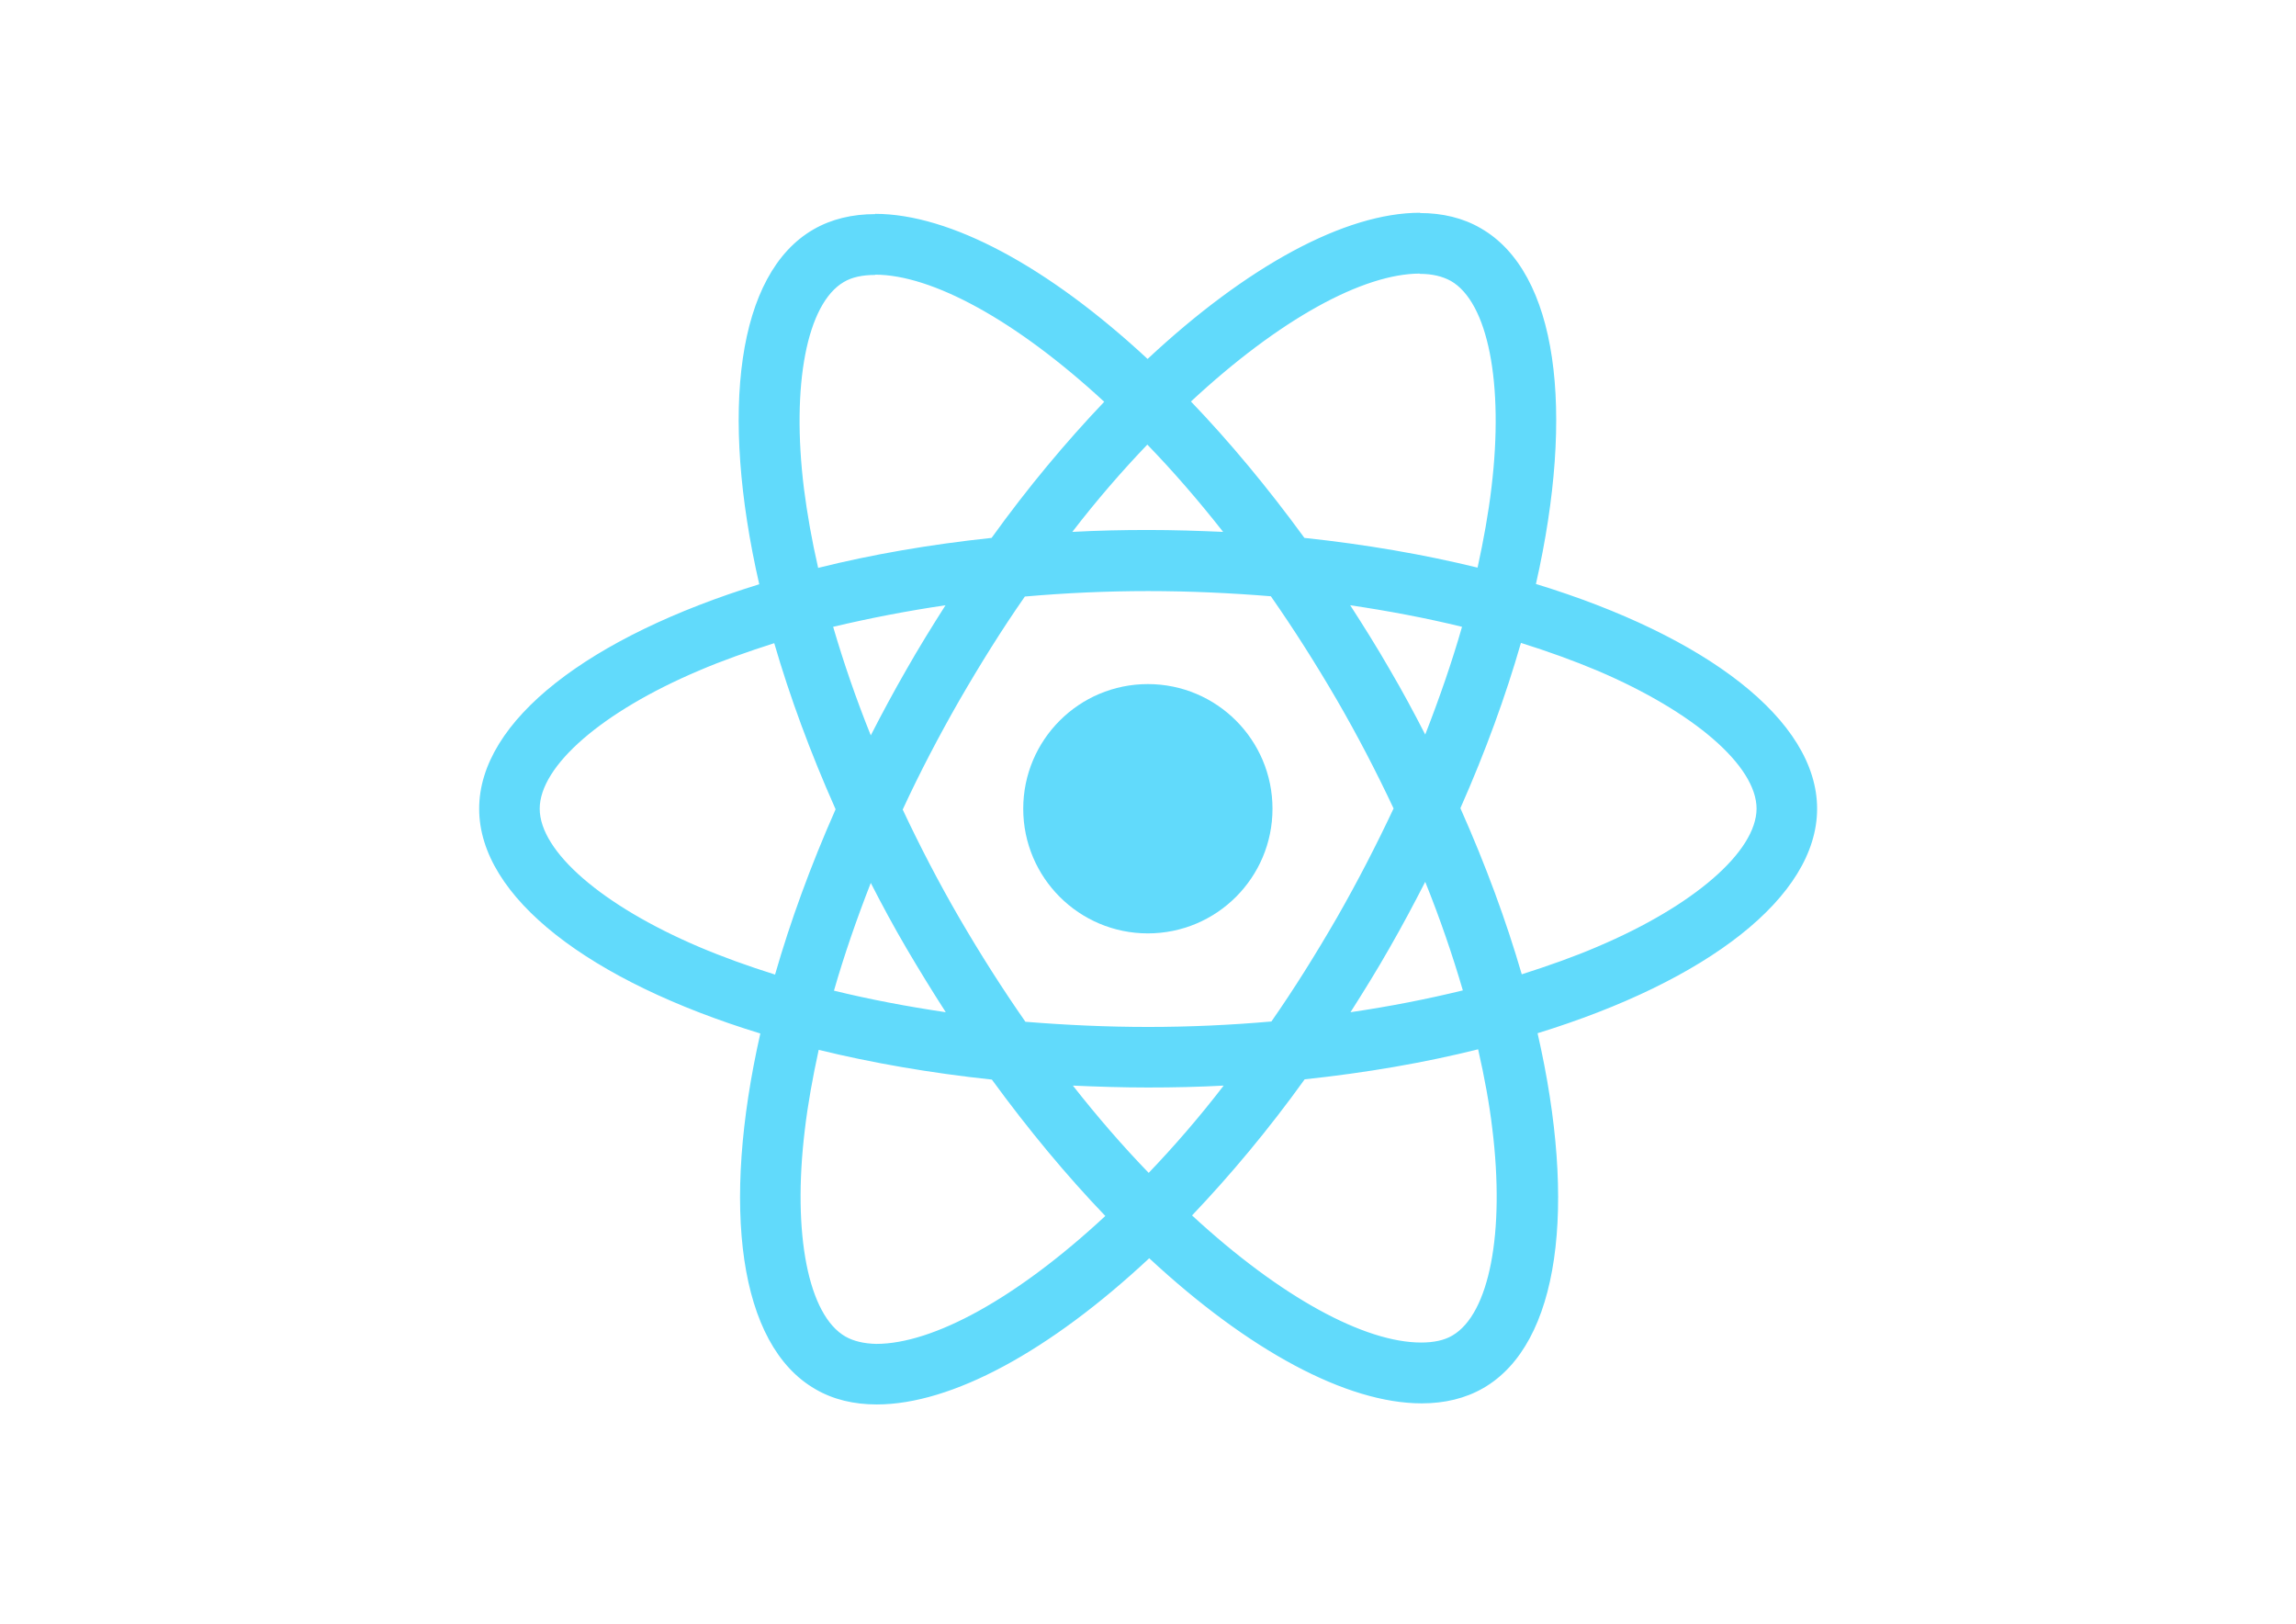
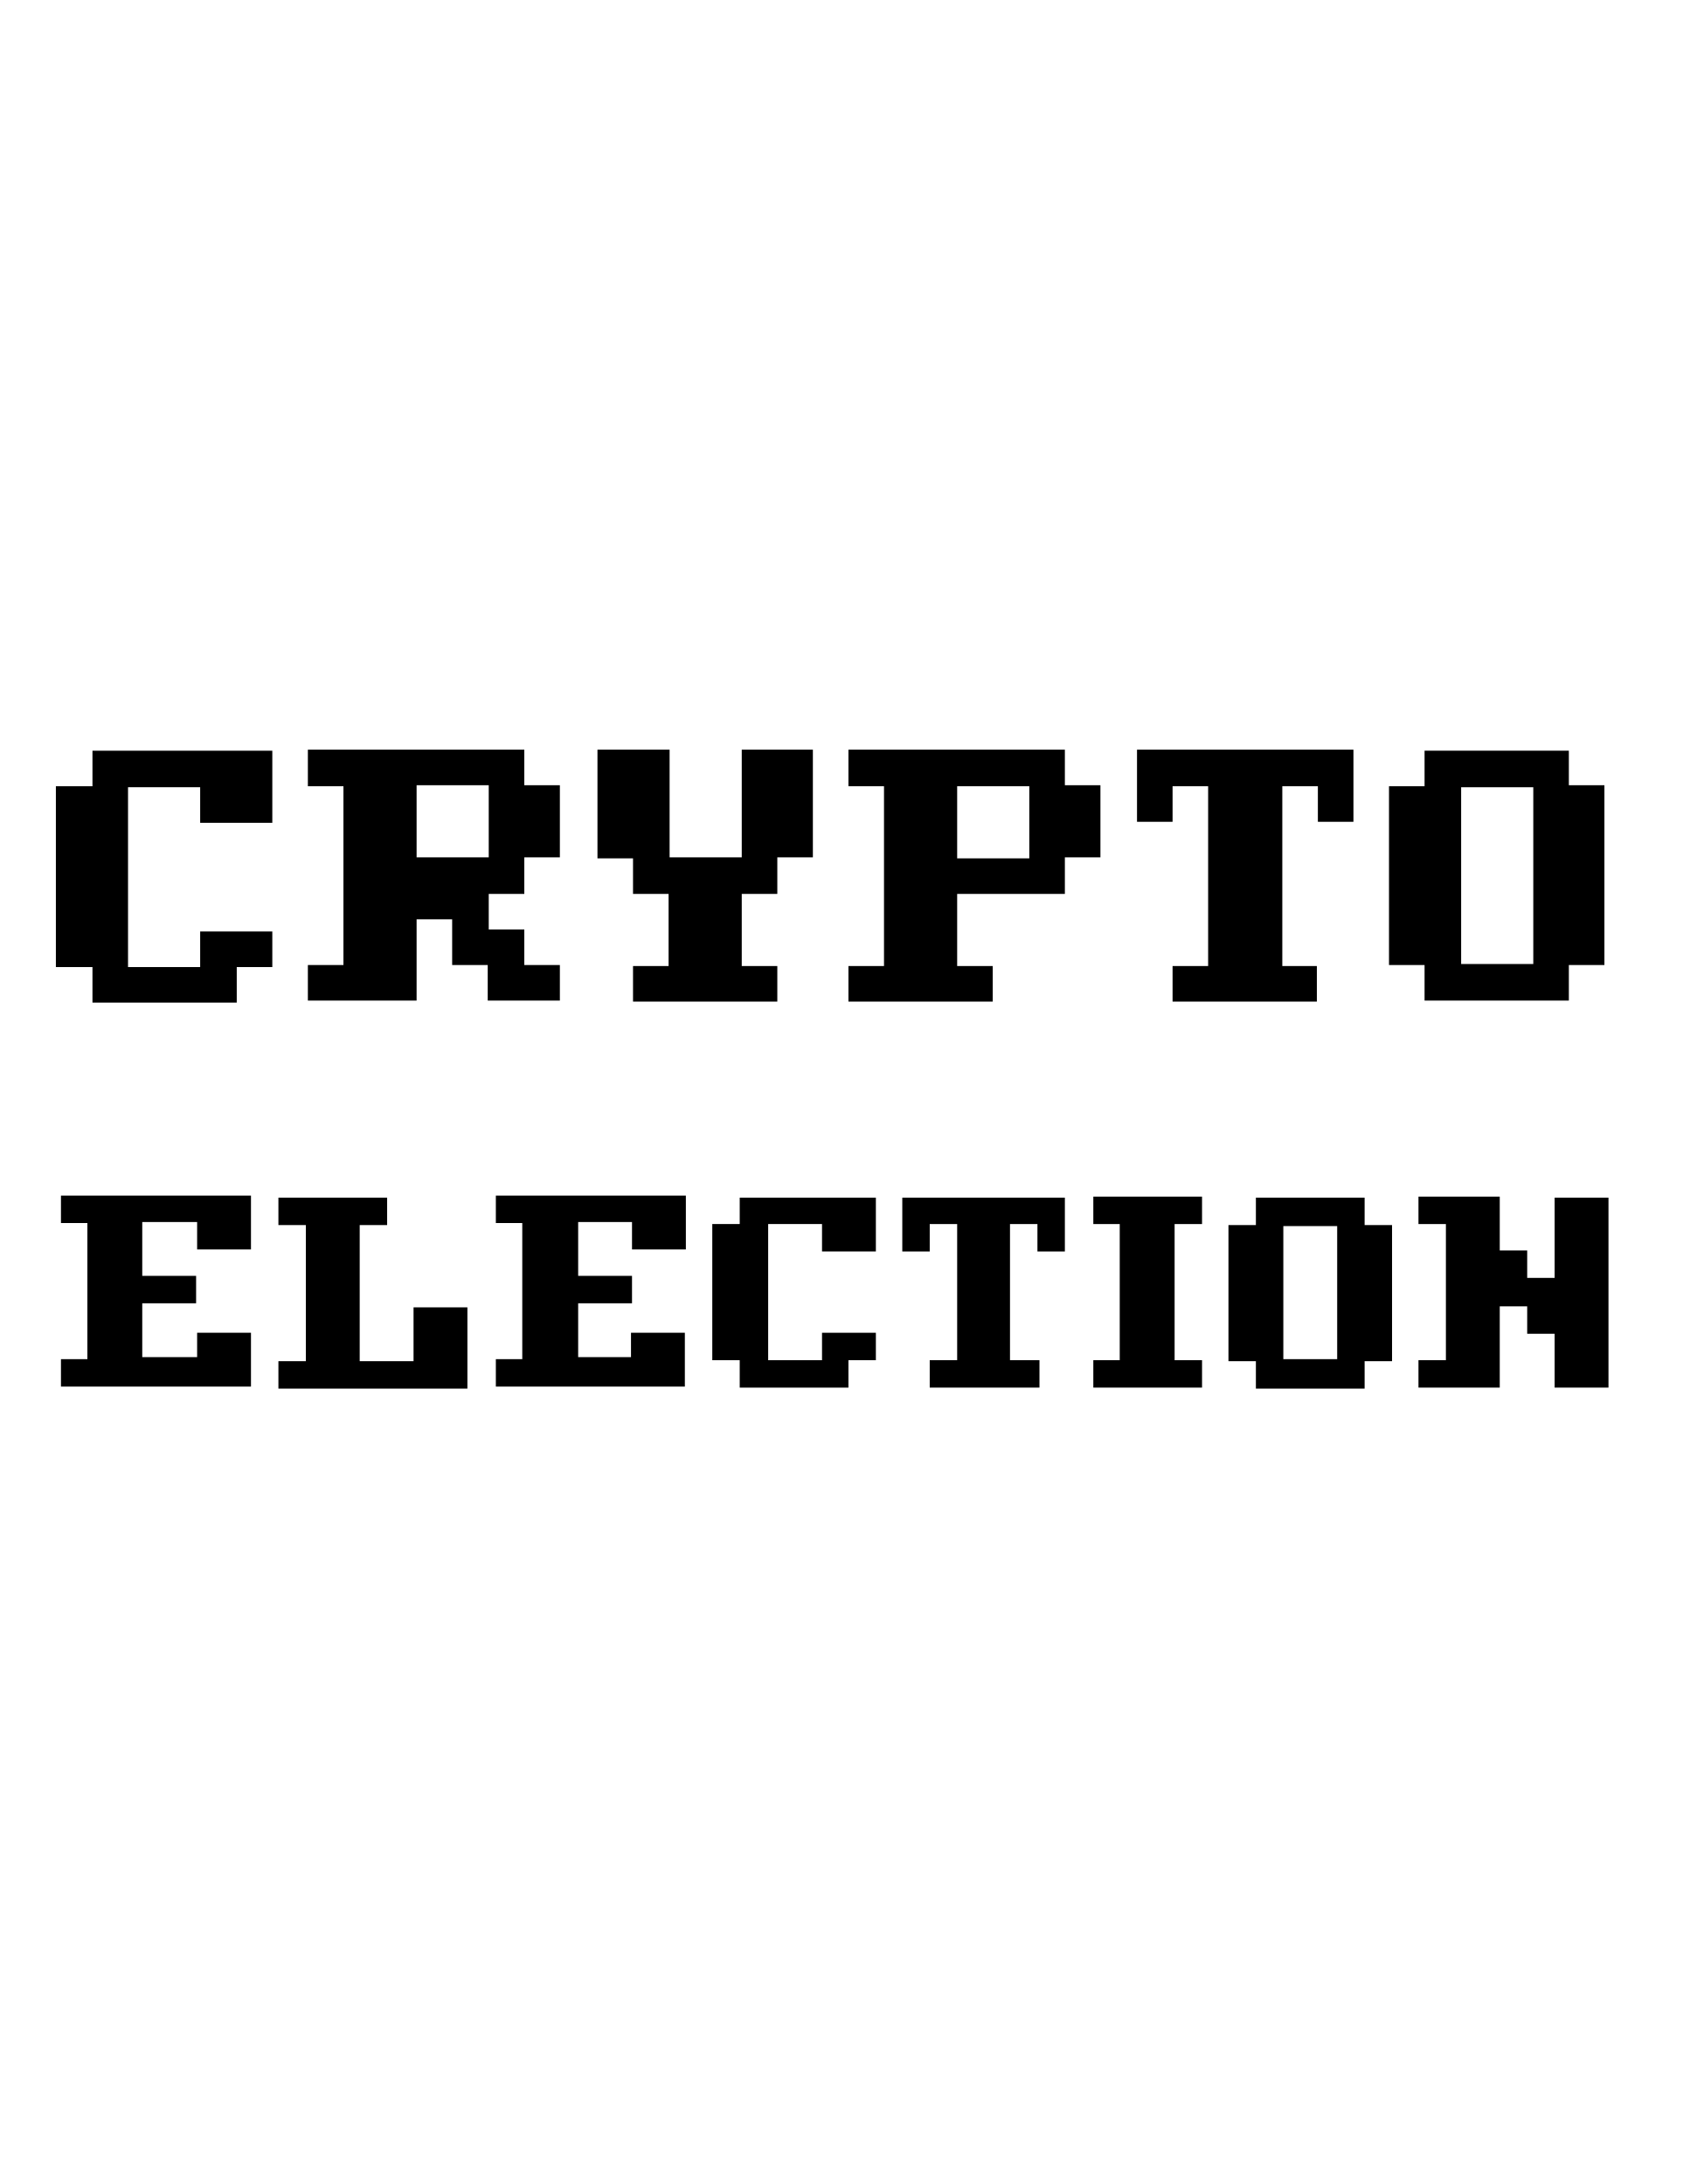
- <svg xmlns="http://www.w3.org/2000/svg" viewBox="0 0 841.9 595.3">
-   <g fill="#61DAFB">
-     <path d="M666.3 296.5c0-32.5-40.7-63.3-103.1-82.4 14.4-63.6 8-114.2-20.2-130.4-6.5-3.8-14.1-5.6-22.4-5.6v22.3c4.6 0 8.3.9 11.4 2.6 13.6 7.8 19.5 37.5 14.9 75.7-1.1 9.4-2.9 19.3-5.1 29.4-19.6-4.8-41-8.5-63.5-10.9-13.5-18.5-27.5-35.3-41.6-50 32.6-30.3 63.2-46.9 84-46.9V78c-27.5 0-63.5 19.6-99.9 53.6-36.4-33.8-72.4-53.2-99.9-53.2v22.3c20.7 0 51.4 16.5 84 46.6-14 14.7-28 31.4-41.3 49.9-22.6 2.4-44 6.1-63.6 11-2.3-10-4-19.7-5.2-29-4.7-38.2 1.1-67.9 14.6-75.8 3-1.8 6.9-2.6 11.5-2.6V78.5c-8.4 0-16 1.8-22.6 5.6-28.1 16.2-34.4 66.7-19.9 130.1-62.2 19.2-102.7 49.9-102.7 82.3 0 32.5 40.7 63.3 103.1 82.4-14.4 63.6-8 114.2 20.2 130.4 6.5 3.8 14.1 5.6 22.5 5.6 27.5 0 63.5-19.6 99.9-53.6 36.4 33.8 72.4 53.2 99.9 53.2 8.4 0 16-1.8 22.6-5.6 28.1-16.2 34.4-66.7 19.9-130.1 62-19.1 102.5-49.9 102.5-82.3zm-130.2-66.7c-3.7 12.9-8.3 26.2-13.5 39.5-4.1-8-8.4-16-13.1-24-4.6-8-9.5-15.8-14.4-23.4 14.2 2.1 27.9 4.7 41 7.9zm-45.8 106.5c-7.8 13.5-15.8 26.3-24.1 38.2-14.9 1.3-30 2-45.2 2-15.1 0-30.2-.7-45-1.9-8.3-11.9-16.4-24.6-24.2-38-7.6-13.1-14.5-26.4-20.8-39.8 6.2-13.4 13.2-26.8 20.7-39.9 7.8-13.5 15.8-26.3 24.1-38.2 14.9-1.3 30-2 45.2-2 15.1 0 30.2.7 45 1.9 8.3 11.9 16.4 24.6 24.2 38 7.6 13.1 14.5 26.4 20.8 39.8-6.3 13.4-13.2 26.8-20.7 39.9zm32.3-13c5.4 13.4 10 26.8 13.8 39.8-13.1 3.2-26.9 5.9-41.2 8 4.9-7.7 9.8-15.6 14.4-23.7 4.6-8 8.9-16.1 13-24.1zM421.2 430c-9.3-9.6-18.6-20.3-27.8-32 9 .4 18.2.7 27.5.7 9.4 0 18.7-.2 27.8-.7-9 11.7-18.3 22.4-27.5 32zm-74.4-58.9c-14.2-2.1-27.9-4.7-41-7.9 3.7-12.9 8.3-26.2 13.5-39.5 4.1 8 8.4 16 13.1 24 4.7 8 9.5 15.8 14.4 23.4zM420.7 163c9.3 9.6 18.6 20.3 27.8 32-9-.4-18.2-.7-27.5-.7-9.4 0-18.7.2-27.8.7 9-11.7 18.3-22.4 27.5-32zm-74 58.9c-4.9 7.7-9.8 15.6-14.4 23.7-4.6 8-8.9 16-13 24-5.4-13.4-10-26.8-13.8-39.8 13.1-3.1 26.9-5.8 41.2-7.9zm-90.5 125.2c-35.4-15.1-58.3-34.9-58.3-50.6 0-15.7 22.9-35.6 58.3-50.6 8.6-3.7 18-7 27.7-10.1 5.7 19.6 13.2 40 22.5 60.9-9.2 20.8-16.6 41.1-22.2 60.6-9.9-3.1-19.3-6.5-28-10.2zM310 490c-13.6-7.8-19.5-37.5-14.9-75.7 1.1-9.4 2.9-19.3 5.1-29.4 19.6 4.8 41 8.5 63.5 10.9 13.5 18.5 27.5 35.3 41.6 50-32.6 30.3-63.2 46.9-84 46.9-4.5-.1-8.3-1-11.3-2.7zm237.2-76.2c4.7 38.2-1.1 67.9-14.6 75.8-3 1.8-6.9 2.6-11.5 2.6-20.7 0-51.4-16.5-84-46.6 14-14.7 28-31.4 41.3-49.9 22.6-2.4 44-6.1 63.6-11 2.3 10.1 4.1 19.8 5.2 29.1zm38.5-66.7c-8.6 3.7-18 7-27.7 10.1-5.7-19.6-13.2-40-22.5-60.9 9.2-20.8 16.6-41.1 22.2-60.6 9.9 3.1 19.3 6.5 28.1 10.2 35.4 15.1 58.3 34.9 58.3 50.6-.1 15.7-23 35.6-58.4 50.6zM320.8 78.4z" />
-     <circle cx="420.9" cy="296.5" r="45.7" />
-     <path d="M520.5 78.1z" />
+ <svg xmlns="http://www.w3.org/2000/svg" version="1.1" id="Layer_1" x="0px" y="0px" viewBox="0 0 167 215" style="enable-background:new 0 0 167 215;" xml:space="preserve">
+   <g>
+     <path d="M9.1,77.4c0-2.3,0-3.5,0-3.5h17.7v7.1h-7.1v-3.5h-7.1v17.7h7.1v-3.5h7.1v3.5h-3.5v3.5H9.1v-3.5H5.5V77.4H9.1z" />
+     <path d="M30.3,73.8h21.3v3.5h3.5v7.1h-3.5V88h-3.5v3.5h3.5v3.5h3.5v3.5h-7.1v-3.5h-3.5v-4.5H41v8H30.3v-3.5h3.5V77.4h-3.5V73.8z    M48.1,84.4v-7.1H41v7.1H48.1z" />
+     <path d="M72.9,73.8H80v10.6h-3.5V88h-3.5v7.1h3.5v3.5H62.3v-3.5h3.5V88h-3.5v-3.5h-3.5V73.8h7.1v10.6h7.1V73.8z" />
+     <path d="M83.5,73.8h21.3v3.5h3.5v7.1h-3.5V88H94.2v7.1h3.5v3.5H83.5v-3.5h3.5V77.4h-3.5V73.8z M101.3,77.4h-7.1v7.1h7.1V77.4z" />
+     <path d="M126.1,95.1h3.5v3.5h-14.2v-3.5h3.5V77.4h-3.5v3.5h-3.5v-7.1h21.3v7.1h-3.5v-3.5h-3.5V95.1z" />
+     <path d="M154.4,73.8v3.5h3.5v17.7h-3.5v3.5h-14.2v-3.5h-3.5V77.4h3.5v-3.5H154.4z M143.8,77.5v17.4h7.1V77.5H143.8z" />
+   </g>
+   <g>
+     <path d="M19.4,133.9v-2.7h5.3v5.3H6v-2.7h2.6v-13.4H6v-2.7h18.7v5.3h-5.3v-2.7H14v5.3h5.3v2.7H14v5.3H19.4z" />
+     <path d="M38.1,117.9v2.7h-2.7v13.4h5.3v-5.3h5.3v8H27.4v-2.7h2.7v-13.4h-2.7v-2.7H38.1z" />
+     <path d="M62.1,133.9v-2.7h5.3v5.3H48.8v-2.7h2.6v-13.4h-2.6v-2.7h18.7v5.3h-5.3v-2.7h-5.3v5.3h5.3v2.7h-5.3v5.3H62.1z" />
+     <path d="M72.8,120.6c0-1.8,0-2.6,0-2.7h13.4v5.3h-5.3v-2.7h-5.3v13.4h5.3v-2.7h5.3v2.7h-2.7v2.7H72.8v-2.7h-2.7v-13.4H72.8z" />
+     <path d="M99.6,133.9h2.7v2.7H91.5v-2.7h2.7v-13.4h-2.7v2.7h-2.7v-5.3h16v5.3h-2.7v-2.7h-2.7V133.9z" />
+     <path d="M107.6,136.6v-2.7h2.6v-13.4h-2.6v-2.7h10.7v2.7h-2.7v13.4h2.7v2.7H107.6z" />
+     <path d="M134.3,117.9v2.7h2.7v13.4h-2.7v2.7h-10.7v-2.7h-2.7v-13.4h2.7v-2.7H134.3z M126.3,120.7v13.1h5.3v-13.1H126.3z" />
+     <path d="M153,117.9h5.3v18.7H153v-5.3h-2.7v-2.7h-2.7v8h-8v-2.7h2.7v-13.4h-2.7v-2.7h8v5.3h2.7v2.7h2.7V117.9z" />
  </g>
</svg>
